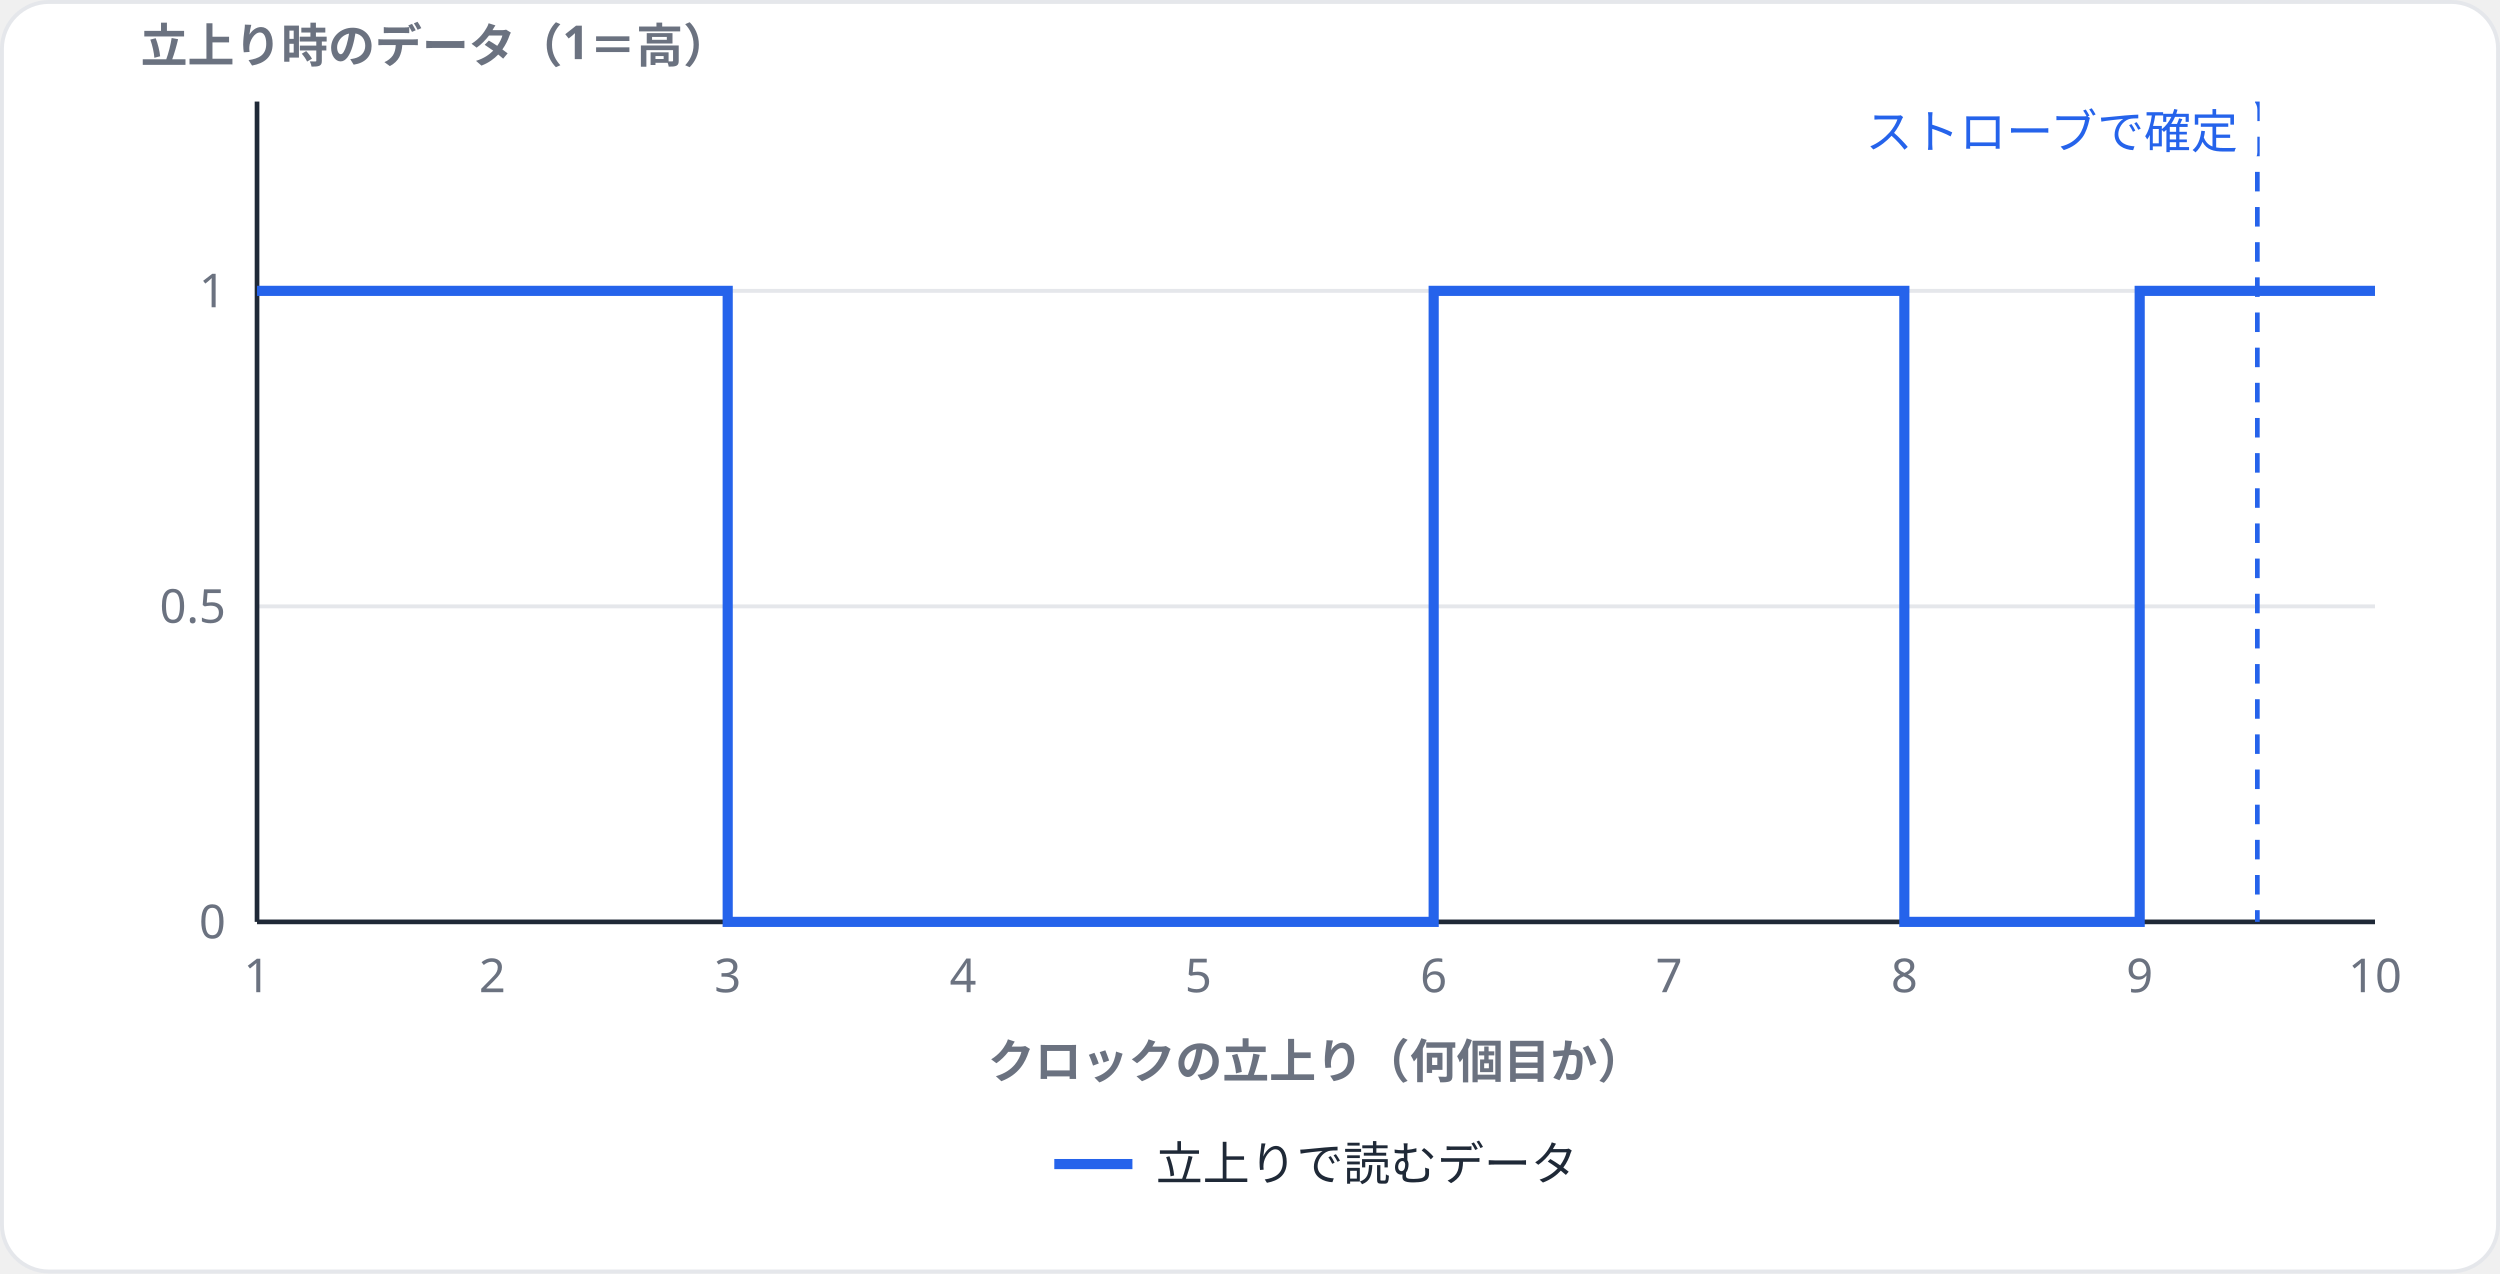
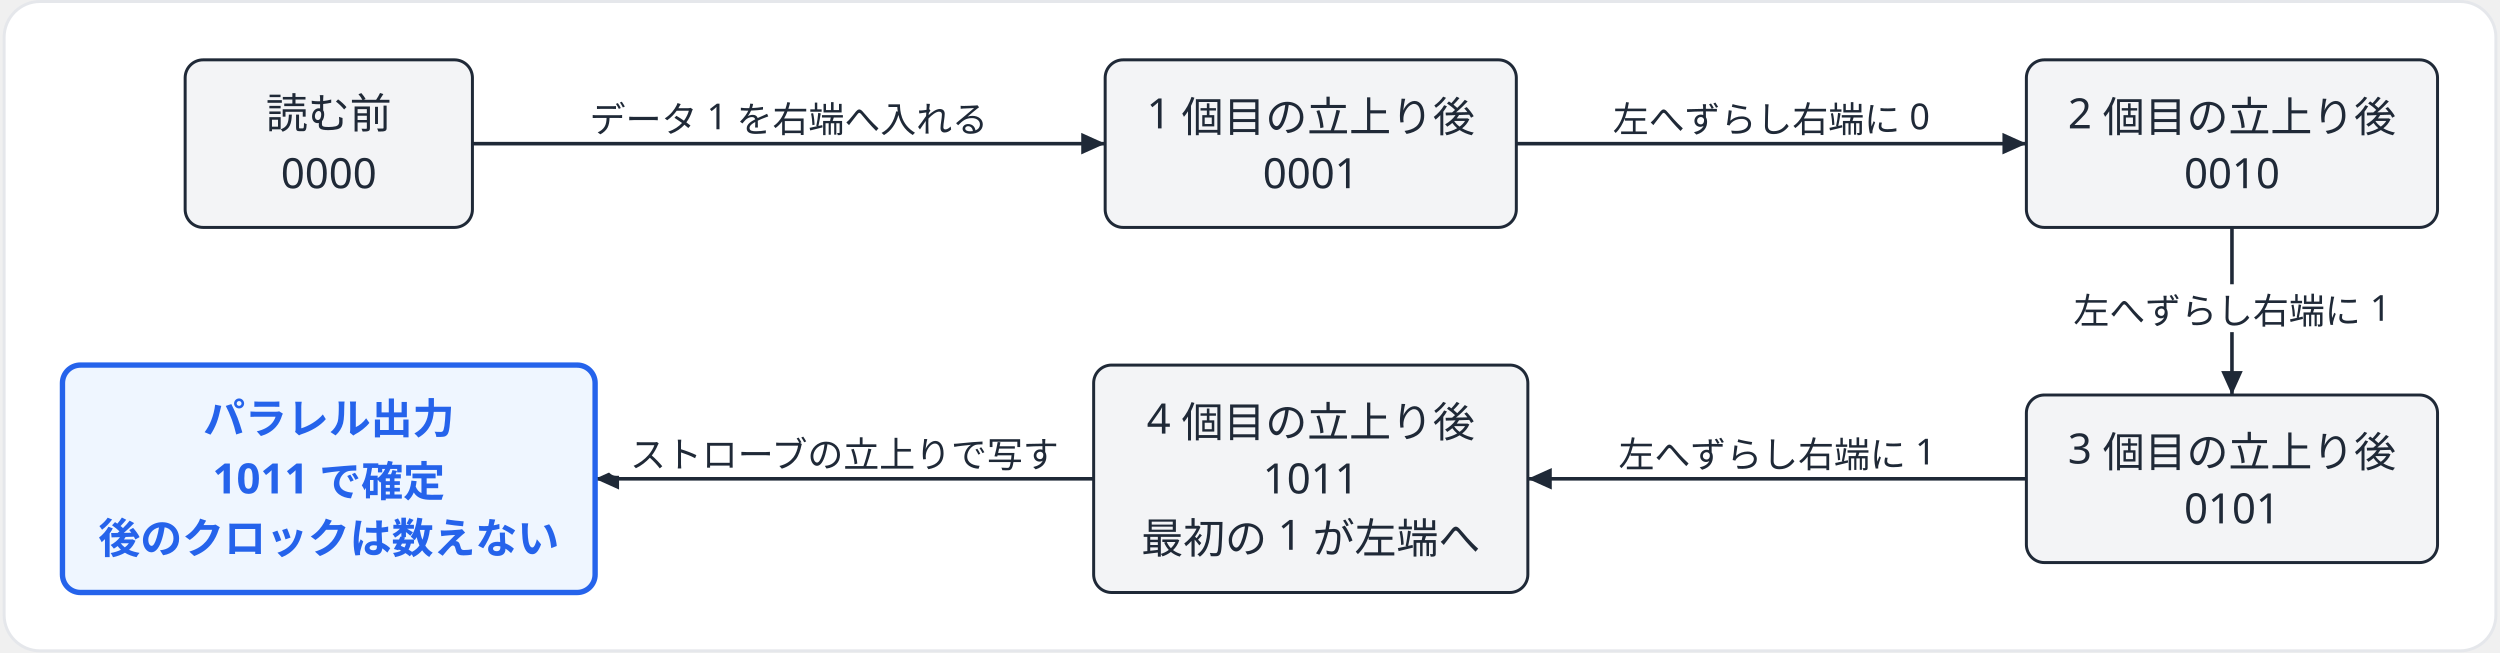
- <svg xmlns="http://www.w3.org/2000/svg" width="640" height="326" viewBox="0 0 640 326">
-   <rect x="0.5" y="0.5" width="639" height="325" rx="12" fill="#ffffff" stroke="#e5e7eb" stroke-width="1" />
+ <svg xmlns="http://www.w3.org/2000/svg" width="640" height="167" viewBox="0 0 833.7 218">
+   <rect x="0.5" y="0.5" width="832.7" height="217" rx="12" fill="#ffffff" stroke="#e5e7eb" stroke-width="1" />
  <g transform="translate(20 20)">
-     <line x1="45.8" y1="216" x2="588" y2="216" stroke="#e5e7eb" stroke-width="1" />
-     <text x="37.8" y="220.2" font-family="Hiragino Sans, Hiragino Kaku Gothic ProN, Noto Sans JP, Yu Gothic, Meiryo, sans-serif" font-size="12" fill="#6b7280" text-anchor="end">0</text>
-     <line x1="45.8" y1="135.23" x2="588" y2="135.23" stroke="#e5e7eb" stroke-width="1" />
-     <text x="37.8" y="139.43" font-family="Hiragino Sans, Hiragino Kaku Gothic ProN, Noto Sans JP, Yu Gothic, Meiryo, sans-serif" font-size="12" fill="#6b7280" text-anchor="end">0.5</text>
-     <line x1="45.8" y1="54.46" x2="588" y2="54.46" stroke="#e5e7eb" stroke-width="1" />
-     <text x="37.8" y="58.66" font-family="Hiragino Sans, Hiragino Kaku Gothic ProN, Noto Sans JP, Yu Gothic, Meiryo, sans-serif" font-size="12" fill="#6b7280" text-anchor="end">1</text>
-     <line x1="45.8" y1="6" x2="45.8" y2="216" stroke="#1f2937" stroke-width="1.2" />
-     <line x1="45.8" y1="216" x2="588" y2="216" stroke="#1f2937" stroke-width="1.2" />
-     <line x1="557.88" y1="6" x2="557.88" y2="216" stroke="#2563eb" stroke-width="1.2" stroke-dasharray="5 4" />
-     <rect x="455.88" y="5" width="102" height="17" rx="3" fill="#ffffff" />
-     <text x="552.88" y="18" font-family="Hiragino Sans, Hiragino Kaku Gothic ProN, Noto Sans JP, Yu Gothic, Meiryo, sans-serif" font-size="12" fill="#2563eb" text-anchor="end">ストローブで確定</text>
-     <path d="M 45.8 54.46 L 106.04 54.46 L 106.04 54.46 L 166.29 54.46 L 166.29 216 L 226.53 216 L 226.53 216 L 286.78 216 L 286.78 216 L 347.02 216 L 347.02 54.46 L 407.27 54.46 L 407.27 54.46 L 467.51 54.46 L 467.51 216 L 527.76 216 L 527.76 54.46 L 588 54.46 L 588 54.46" fill="none" stroke="#2563eb" stroke-width="2.6" />
-     <text x="45.8" y="234" font-family="Hiragino Sans, Hiragino Kaku Gothic ProN, Noto Sans JP, Yu Gothic, Meiryo, sans-serif" font-size="12" fill="#6b7280" text-anchor="middle">1</text>
-     <text x="106.04" y="234" font-family="Hiragino Sans, Hiragino Kaku Gothic ProN, Noto Sans JP, Yu Gothic, Meiryo, sans-serif" font-size="12" fill="#6b7280" text-anchor="middle">2</text>
-     <text x="166.29" y="234" font-family="Hiragino Sans, Hiragino Kaku Gothic ProN, Noto Sans JP, Yu Gothic, Meiryo, sans-serif" font-size="12" fill="#6b7280" text-anchor="middle">3</text>
-     <text x="226.53" y="234" font-family="Hiragino Sans, Hiragino Kaku Gothic ProN, Noto Sans JP, Yu Gothic, Meiryo, sans-serif" font-size="12" fill="#6b7280" text-anchor="middle">4</text>
-     <text x="286.78" y="234" font-family="Hiragino Sans, Hiragino Kaku Gothic ProN, Noto Sans JP, Yu Gothic, Meiryo, sans-serif" font-size="12" fill="#6b7280" text-anchor="middle">5</text>
-     <text x="347.02" y="234" font-family="Hiragino Sans, Hiragino Kaku Gothic ProN, Noto Sans JP, Yu Gothic, Meiryo, sans-serif" font-size="12" fill="#6b7280" text-anchor="middle">6</text>
-     <text x="407.27" y="234" font-family="Hiragino Sans, Hiragino Kaku Gothic ProN, Noto Sans JP, Yu Gothic, Meiryo, sans-serif" font-size="12" fill="#6b7280" text-anchor="middle">7</text>
-     <text x="467.51" y="234" font-family="Hiragino Sans, Hiragino Kaku Gothic ProN, Noto Sans JP, Yu Gothic, Meiryo, sans-serif" font-size="12" fill="#6b7280" text-anchor="middle">8</text>
-     <text x="527.76" y="234" font-family="Hiragino Sans, Hiragino Kaku Gothic ProN, Noto Sans JP, Yu Gothic, Meiryo, sans-serif" font-size="12" fill="#6b7280" text-anchor="middle">9</text>
-     <text x="588" y="234" font-family="Hiragino Sans, Hiragino Kaku Gothic ProN, Noto Sans JP, Yu Gothic, Meiryo, sans-serif" font-size="12" fill="#6b7280" text-anchor="middle">10</text>
-     <text x="316.9" y="256" font-family="Hiragino Sans, Hiragino Kaku Gothic ProN, Noto Sans JP, Yu Gothic, Meiryo, sans-serif" font-size="12" fill="#6b7280" text-anchor="middle" font-weight="600">クロックの立上り（何個目か）</text>
-     <text x="16" y="-4" font-family="Hiragino Sans, Hiragino Kaku Gothic ProN, Noto Sans JP, Yu Gothic, Meiryo, sans-serif" font-size="12" fill="#6b7280" text-anchor="start" font-weight="600">立上り時のデータ（1＝高）</text>
-     <line x1="249.9" y1="278" x2="269.9" y2="278" stroke="#2563eb" stroke-width="2.6" />
-     <text x="275.9" y="282.2" font-family="Hiragino Sans, Hiragino Kaku Gothic ProN, Noto Sans JP, Yu Gothic, Meiryo, sans-serif" font-size="12" fill="#1f2937" text-anchor="start">立上りで読むデータ</text>
+     <polyline points="137,28 348.45,28" fill="none" stroke="#1f2937" stroke-width="1.2" stroke-linejoin="round" />
+     <polygon points="348.45,28 340.45,31.6 340.45,24.4" fill="#1f2937" />
+     <polyline points="485.85,28 656.3,28" fill="none" stroke="#1f2937" stroke-width="1.2" stroke-linejoin="round" />
+     <polygon points="656.3,28 648.3,31.6 648.3,24.4" fill="#1f2937" />
+     <polyline points="725,56 725,112" fill="none" stroke="#1f2937" stroke-width="1.2" stroke-linejoin="round" />
+     <polygon points="725,112 721.4,104 728.6,104" fill="#1f2937" />
+     <polyline points="656.3,140 489.7,140" fill="none" stroke="#1f2937" stroke-width="1.2" stroke-linejoin="round" />
+     <polygon points="489.7,140 497.7,136.4 497.7,143.6" fill="#1f2937" />
+     <polyline points="344.6,140 178,140" fill="none" stroke="#1f2937" stroke-width="1.2" stroke-linejoin="round" />
+     <polygon points="178,140 186,136.4 186,143.6" fill="#1f2937" />
+     <rect x="41" y="0" width="96" height="56" rx="6" fill="#f3f4f6" stroke="#1f2937" stroke-width="1" />
+     <text x="89" y="22.9" font-family="Hiragino Sans, Hiragino Kaku Gothic ProN, Noto Sans JP, Yu Gothic, Meiryo, sans-serif" font-size="14" fill="#1f2937" text-anchor="middle">読む前</text>
+     <text x="89" y="42.9" font-family="Hiragino Sans, Hiragino Kaku Gothic ProN, Noto Sans JP, Yu Gothic, Meiryo, sans-serif" font-size="14" fill="#1f2937" text-anchor="middle">0000</text>
+     <rect x="348.45" y="0" width="137.4" height="56" rx="6" fill="#f3f4f6" stroke="#1f2937" stroke-width="1" />
+     <text x="417.15" y="22.9" font-family="Hiragino Sans, Hiragino Kaku Gothic ProN, Noto Sans JP, Yu Gothic, Meiryo, sans-serif" font-size="14" fill="#1f2937" text-anchor="middle">1 個目の立上り後</text>
+     <text x="417.15" y="42.9" font-family="Hiragino Sans, Hiragino Kaku Gothic ProN, Noto Sans JP, Yu Gothic, Meiryo, sans-serif" font-size="14" fill="#1f2937" text-anchor="middle">0001</text>
+     <rect x="656.3" y="0" width="137.4" height="56" rx="6" fill="#f3f4f6" stroke="#1f2937" stroke-width="1" />
+     <text x="725" y="22.9" font-family="Hiragino Sans, Hiragino Kaku Gothic ProN, Noto Sans JP, Yu Gothic, Meiryo, sans-serif" font-size="14" fill="#1f2937" text-anchor="middle">2 個目の立上り後</text>
+     <text x="725" y="42.9" font-family="Hiragino Sans, Hiragino Kaku Gothic ProN, Noto Sans JP, Yu Gothic, Meiryo, sans-serif" font-size="14" fill="#1f2937" text-anchor="middle">0010</text>
+     <rect x="656.3" y="112" width="137.4" height="56" rx="6" fill="#f3f4f6" stroke="#1f2937" stroke-width="1" />
+     <text x="725" y="134.9" font-family="Hiragino Sans, Hiragino Kaku Gothic ProN, Noto Sans JP, Yu Gothic, Meiryo, sans-serif" font-size="14" fill="#1f2937" text-anchor="middle">3 個目の立上り後</text>
+     <text x="725" y="154.9" font-family="Hiragino Sans, Hiragino Kaku Gothic ProN, Noto Sans JP, Yu Gothic, Meiryo, sans-serif" font-size="14" fill="#1f2937" text-anchor="middle">0101</text>
+     <rect x="344.6" y="102" width="145.1" height="76" rx="6" fill="#f3f4f6" stroke="#1f2937" stroke-width="1" />
+     <text x="417.15" y="124.9" font-family="Hiragino Sans, Hiragino Kaku Gothic ProN, Noto Sans JP, Yu Gothic, Meiryo, sans-serif" font-size="14" fill="#1f2937" text-anchor="middle">4 個目の立上り後</text>
+     <text x="417.15" y="144.9" font-family="Hiragino Sans, Hiragino Kaku Gothic ProN, Noto Sans JP, Yu Gothic, Meiryo, sans-serif" font-size="14" fill="#1f2937" text-anchor="middle">1011</text>
+     <text x="417.15" y="164.9" font-family="Hiragino Sans, Hiragino Kaku Gothic ProN, Noto Sans JP, Yu Gothic, Meiryo, sans-serif" font-size="14" fill="#1f2937" text-anchor="middle">最初の 1 が左端へ</text>
+     <rect x="0" y="102" width="178" height="76" rx="6" fill="#eff6ff" stroke="#2563eb" stroke-width="1.8" />
+     <text x="89" y="124.9" font-family="Hiragino Sans, Hiragino Kaku Gothic ProN, Noto Sans JP, Yu Gothic, Meiryo, sans-serif" font-size="14" fill="#2563eb" text-anchor="middle" font-weight="600">パラレル出力</text>
+     <text x="89" y="144.9" font-family="Hiragino Sans, Hiragino Kaku Gothic ProN, Noto Sans JP, Yu Gothic, Meiryo, sans-serif" font-size="14" fill="#2563eb" text-anchor="middle" font-weight="600">1011 で確定</text>
+     <text x="89" y="164.9" font-family="Hiragino Sans, Hiragino Kaku Gothic ProN, Noto Sans JP, Yu Gothic, Meiryo, sans-serif" font-size="14" fill="#2563eb" text-anchor="middle" font-weight="600">後のクロックは数えない</text>
+     <rect x="165.53" y="11" width="154.4" height="16" rx="3" fill="#ffffff" />
+     <text x="242.73" y="24.2" font-family="Hiragino Sans, Hiragino Kaku Gothic ProN, Noto Sans JP, Yu Gothic, Meiryo, sans-serif" font-size="12" fill="#1f2937" text-anchor="middle">データ 1 を
+ 右端へ入れる</text>
+     <rect x="509.18" y="11" width="123.8" height="16" rx="3" fill="#ffffff" />
+     <text x="571.08" y="24.2" font-family="Hiragino Sans, Hiragino Kaku Gothic ProN, Noto Sans JP, Yu Gothic, Meiryo, sans-serif" font-size="12" fill="#1f2937" text-anchor="middle">左へずらし
+ 右端に 0</text>
+     <rect x="666.4" y="75" width="117.2" height="16" rx="3" fill="#ffffff" />
+     <text x="725" y="88.2" font-family="Hiragino Sans, Hiragino Kaku Gothic ProN, Noto Sans JP, Yu Gothic, Meiryo, sans-serif" font-size="12" fill="#1f2937" text-anchor="middle">左へずらし右端に 1</text>
+     <rect x="511.1" y="123" width="123.8" height="16" rx="3" fill="#ffffff" />
+     <text x="573" y="136.2" font-family="Hiragino Sans, Hiragino Kaku Gothic ProN, Noto Sans JP, Yu Gothic, Meiryo, sans-serif" font-size="12" fill="#1f2937" text-anchor="middle">左へずらし
+ 右端に 1</text>
+     <rect x="182" y="123" width="158.6" height="16" rx="3" fill="#ffffff" />
+     <text x="261.3" y="136.2" font-family="Hiragino Sans, Hiragino Kaku Gothic ProN, Noto Sans JP, Yu Gothic, Meiryo, sans-serif" font-size="12" fill="#1f2937" text-anchor="middle">ストローブの
+ 立上りで写す</text>
  </g>
</svg>
